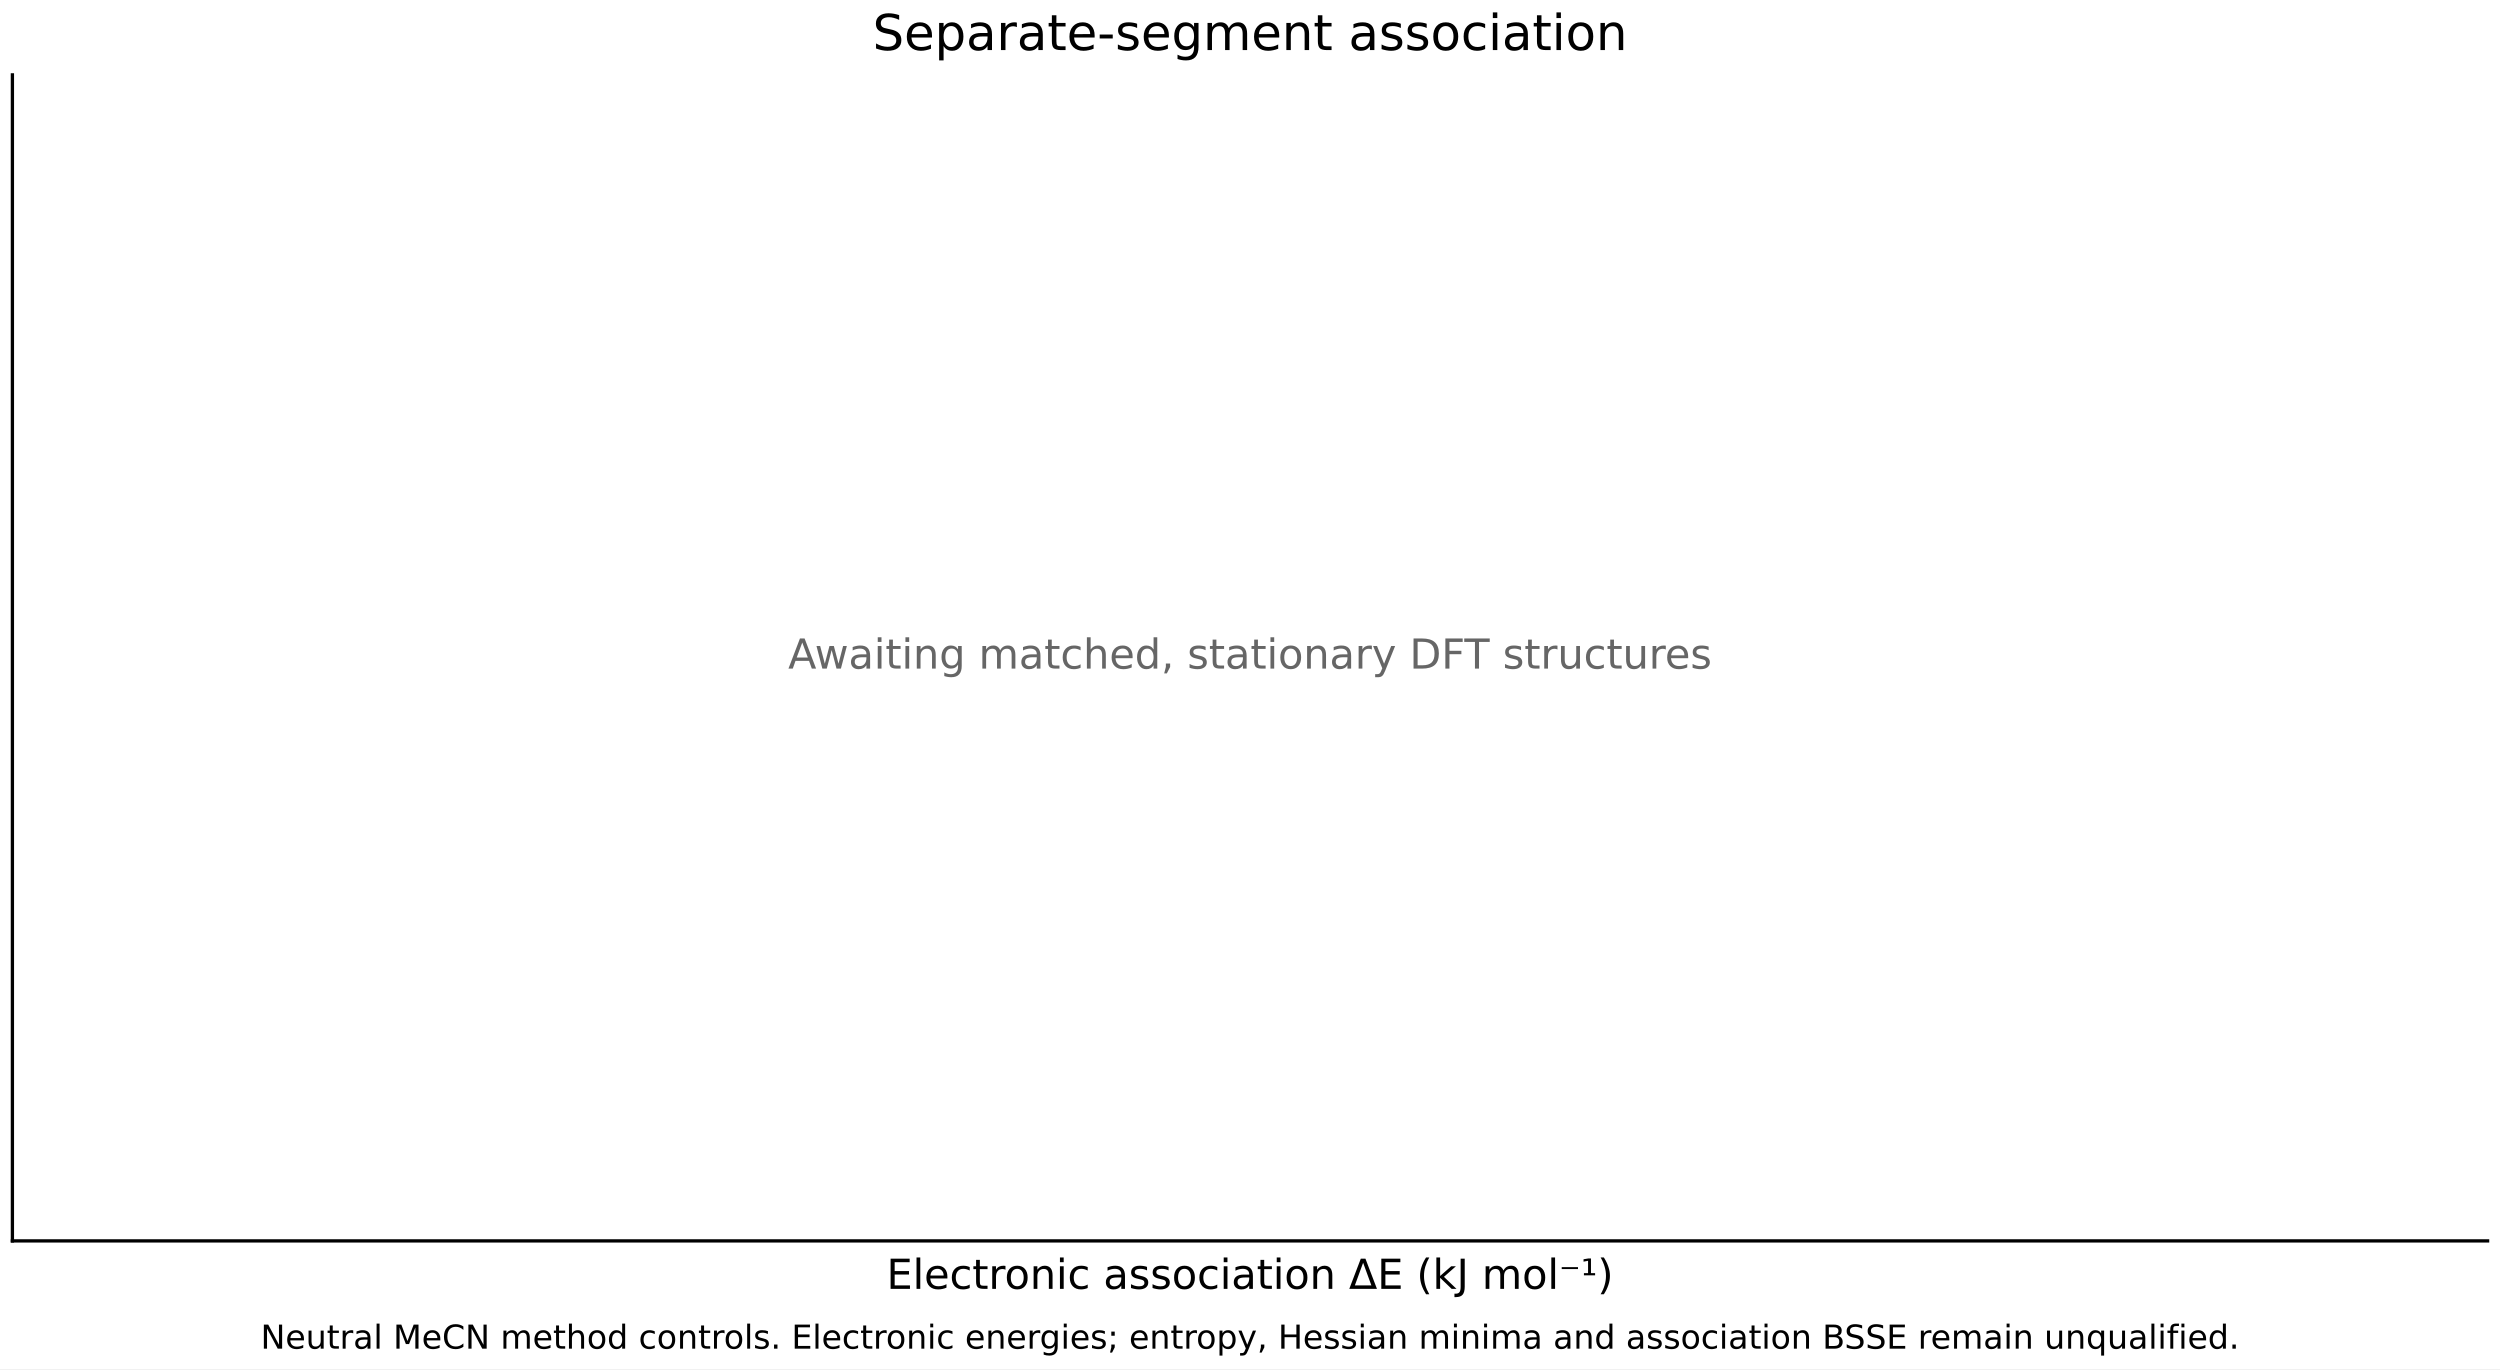
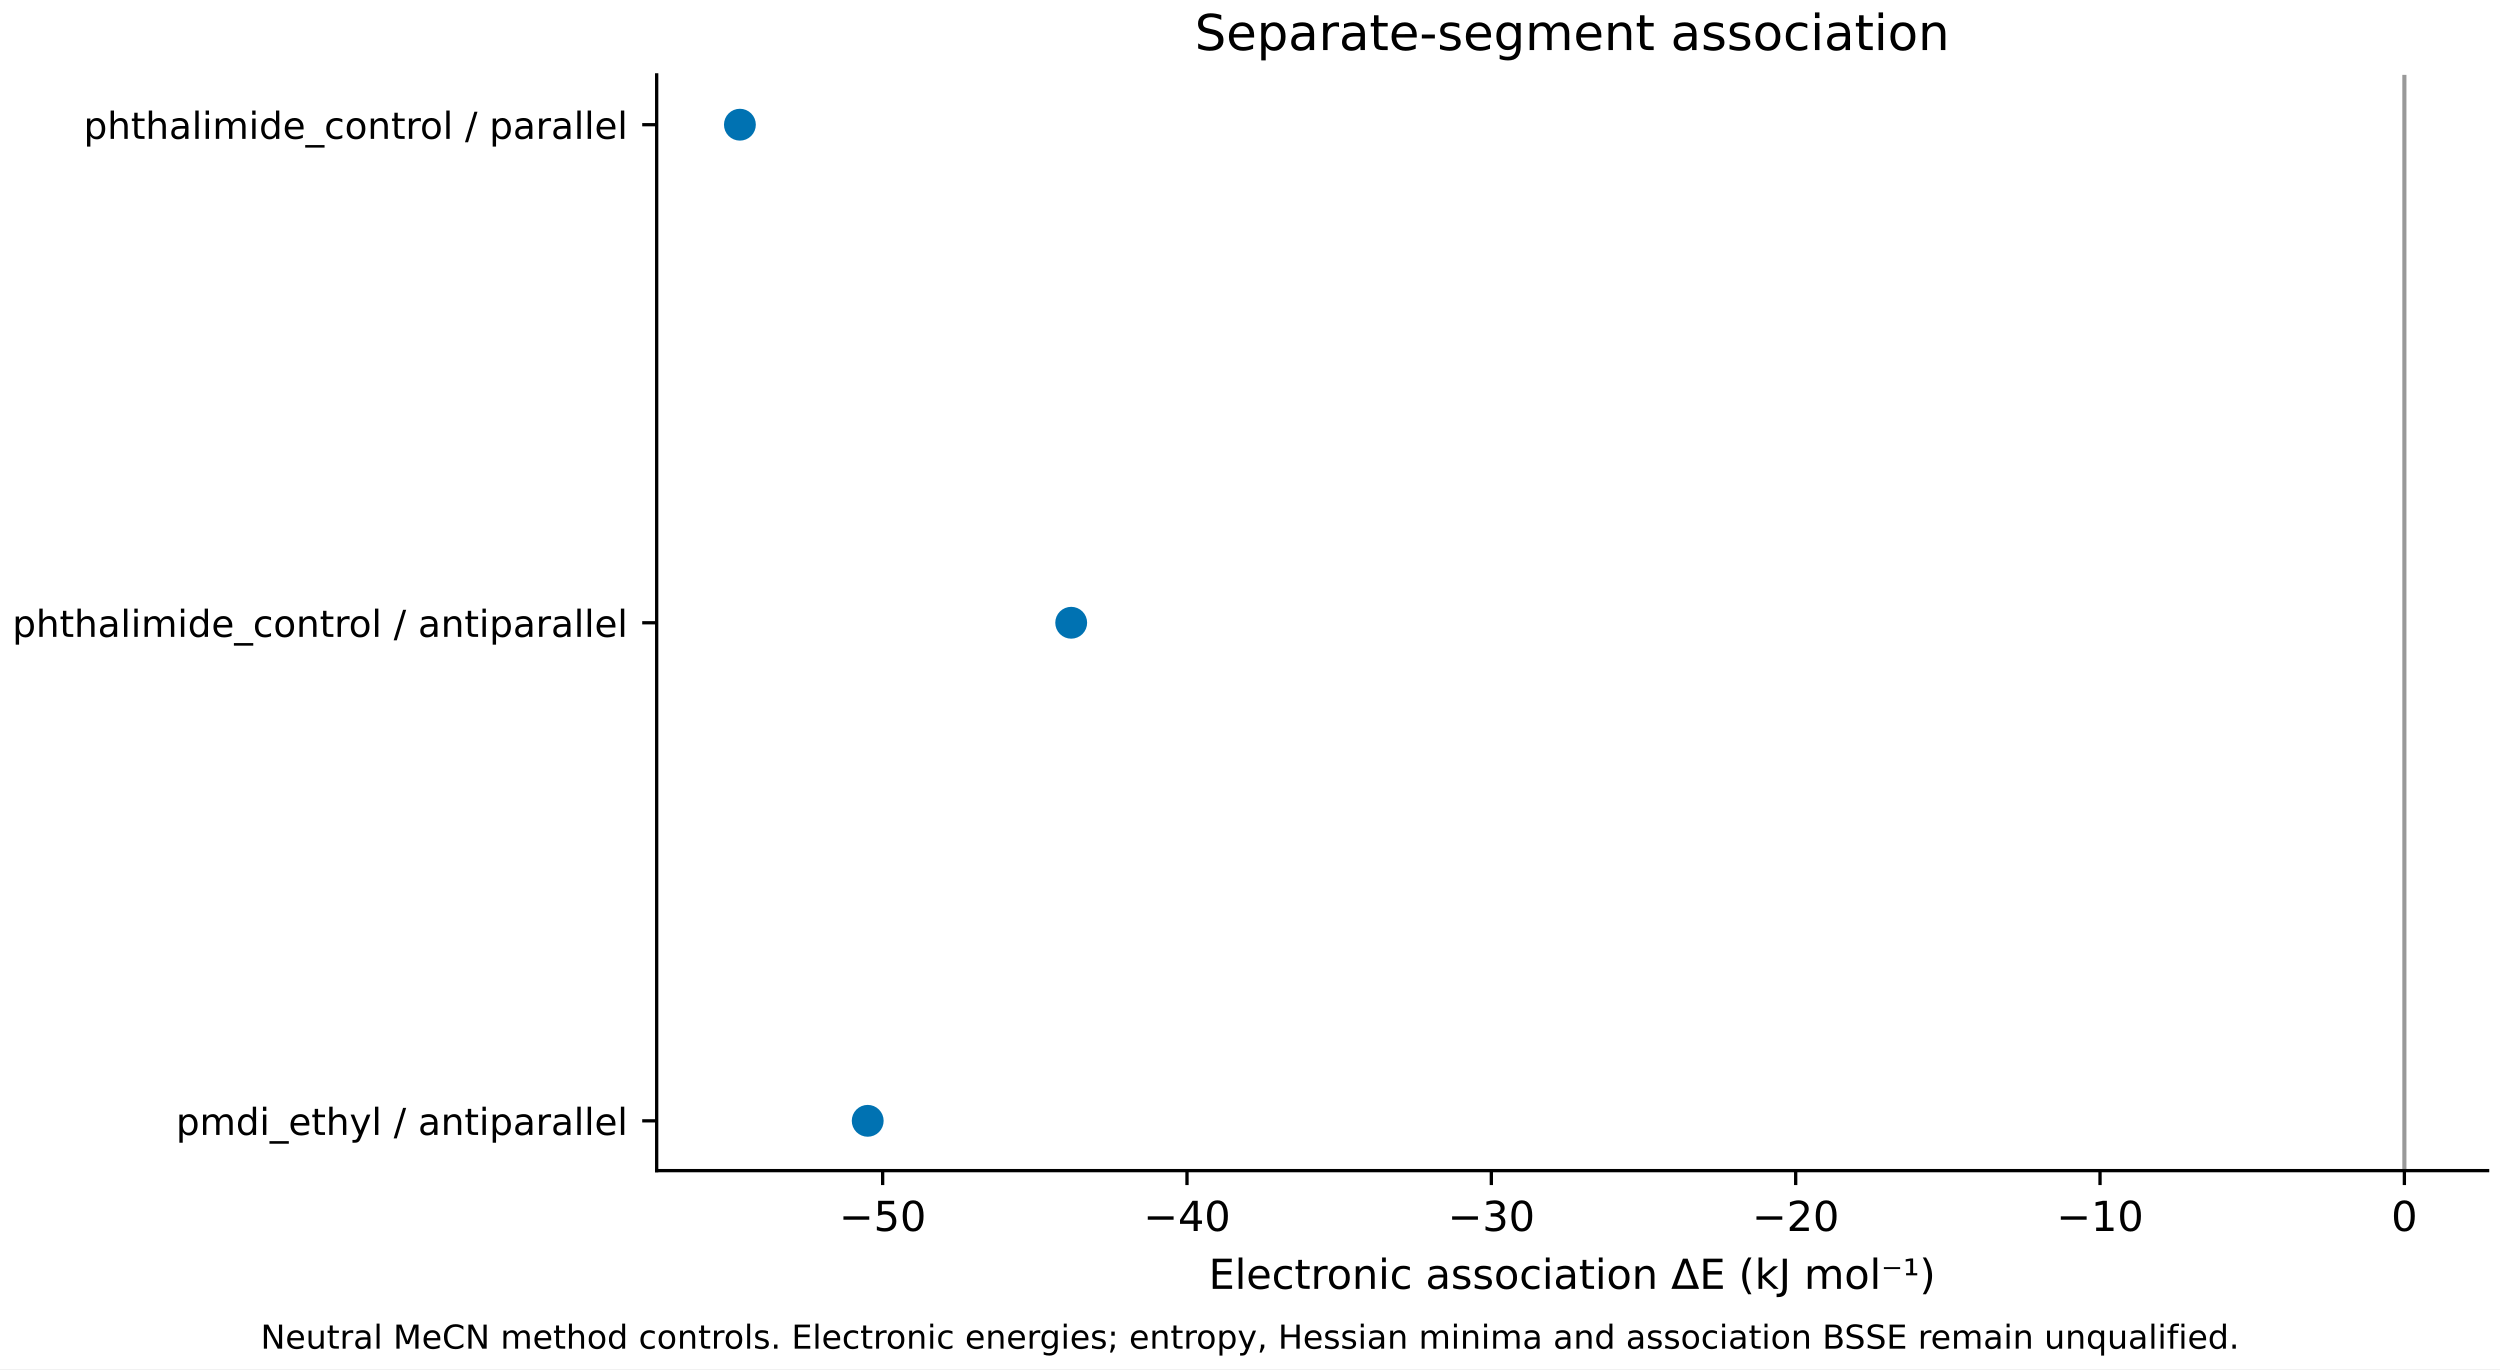
- <svg xmlns="http://www.w3.org/2000/svg" width="604.8pt" height="331.2pt" viewBox="0 0 604.8 331.2" version="1.1">
+ <svg xmlns="http://www.w3.org/2000/svg" xmlns:xlink="http://www.w3.org/1999/xlink" width="604.8pt" height="331.2pt" viewBox="0 0 604.8 331.2" version="1.1">
  <defs>
    <style type="text/css">*{stroke-linejoin: round; stroke-linecap: butt}</style>
  </defs>
  <g id="figure_1">
    <g id="patch_1">
      <path d="M 0 331.2  L 604.8 331.2  L 604.8 0  L 0 0  z " style="fill: #ffffff" />
    </g>
    <g id="axes_1">
      <g id="patch_2">
-         <path d="M 3 300.198  L 601.8 300.198  L 601.8 18.118  L 3 18.118  z " style="fill: #ffffff" />
+         <path d="M 158.863 283.198  L 601.8 283.198  L 601.8 18.118  L 158.863 18.118  z " style="fill: #ffffff" />
+       </g>
+       <g id="PathCollection_1">
+         <defs>
+           <path id="mebf9f51e1e" d="M 0 3.354  C 0.89 3.354 1.743 3.001 2.372 2.372  C 3.001 1.743 3.354 0.89 3.354 0  C 3.354 -0.89 3.001 -1.743 2.372 -2.372  C 1.743 -3.001 0.89 -3.354 0 -3.354  C -0.89 -3.354 -1.743 -3.001 -2.372 -2.372  C -3.001 -1.743 -3.354 -0.89 -3.354 0  C -3.354 0.89 -3.001 1.743 -2.372 2.372  C -1.743 3.001 -0.89 3.354 0 3.354  z " style="stroke: #0072b2" />
+         </defs>
+         <g clip-path="url(#pdc19d84eaa)">
+           <use xlink:href="#mebf9f51e1e" x="178.997" y="30.167" style="fill: #0072b2; stroke: #0072b2" />
+           <use xlink:href="#mebf9f51e1e" x="259.145" y="150.658" style="fill: #0072b2; stroke: #0072b2" />
+           <use xlink:href="#mebf9f51e1e" x="209.916" y="271.149" style="fill: #0072b2; stroke: #0072b2" />
+         </g>
      </g>
      <g id="matplotlib.axis_1">
-         <g id="text_1">
-           <text style="font-size: 10px; font-family: 'DejaVu Sans'; text-anchor: middle" x="302.4" y="311.796" transform="rotate(-0 302.4 311.7963)">Electronic association ΔE (kJ mol⁻¹)</text>
+         <g id="xtick_1">
+           <g id="line2d_1">
+             <defs>
+               <path id="ma4c416a61c" d="M 0 0  L 0 3.5  " style="stroke: #000000; stroke-width: 0.8" />
+             </defs>
+             <g>
+               <use xlink:href="#ma4c416a61c" x="213.531" y="283.198" style="stroke: #000000; stroke-width: 0.8" />
+             </g>
+           </g>
+           <g id="text_1">
+             <text style="font-size: 10px; font-family: 'DejaVu Sans'; text-anchor: middle" x="213.531" y="297.796" transform="rotate(-0 213.5313 297.7955)">−50</text>
+           </g>
+         </g>
+         <g id="xtick_2">
+           <g id="line2d_2">
+             <g>
+               <use xlink:href="#ma4c416a61c" x="287.158" y="283.198" style="stroke: #000000; stroke-width: 0.8" />
+             </g>
+           </g>
+           <g id="text_2">
+             <text style="font-size: 10px; font-family: 'DejaVu Sans'; text-anchor: middle" x="287.158" y="297.796" transform="rotate(-0 287.1583 297.7955)">−40</text>
+           </g>
+         </g>
+         <g id="xtick_3">
+           <g id="line2d_3">
+             <g>
+               <use xlink:href="#ma4c416a61c" x="360.785" y="283.198" style="stroke: #000000; stroke-width: 0.8" />
+             </g>
+           </g>
+           <g id="text_3">
+             <text style="font-size: 10px; font-family: 'DejaVu Sans'; text-anchor: middle" x="360.785" y="297.796" transform="rotate(-0 360.7853 297.7955)">−30</text>
+           </g>
+         </g>
+         <g id="xtick_4">
+           <g id="line2d_4">
+             <g>
+               <use xlink:href="#ma4c416a61c" x="434.412" y="283.198" style="stroke: #000000; stroke-width: 0.8" />
+             </g>
+           </g>
+           <g id="text_4">
+             <text style="font-size: 10px; font-family: 'DejaVu Sans'; text-anchor: middle" x="434.412" y="297.796" transform="rotate(-0 434.4123 297.7955)">−20</text>
+           </g>
+         </g>
+         <g id="xtick_5">
+           <g id="line2d_5">
+             <g>
+               <use xlink:href="#ma4c416a61c" x="508.039" y="283.198" style="stroke: #000000; stroke-width: 0.8" />
+             </g>
+           </g>
+           <g id="text_5">
+             <text style="font-size: 10px; font-family: 'DejaVu Sans'; text-anchor: middle" x="508.039" y="297.796" transform="rotate(-0 508.0393 297.7955)">−10</text>
+           </g>
+         </g>
+         <g id="xtick_6">
+           <g id="line2d_6">
+             <g>
+               <use xlink:href="#ma4c416a61c" x="581.666" y="283.198" style="stroke: #000000; stroke-width: 0.8" />
+             </g>
+           </g>
+           <g id="text_6">
+             <text style="font-size: 10px; font-family: 'DejaVu Sans'; text-anchor: middle" x="581.666" y="297.796" transform="rotate(-0 581.6663 297.7955)">0</text>
+           </g>
+         </g>
+         <g id="text_7">
+           <text style="font-size: 10px; font-family: 'DejaVu Sans'; text-anchor: middle" x="380.331" y="311.796" transform="rotate(-0 380.3314 311.7963)">Electronic association ΔE (kJ mol⁻¹)</text>
        </g>
      </g>
-       <g id="matplotlib.axis_2" />
+       <g id="matplotlib.axis_2">
+         <g id="ytick_1">
+           <g id="line2d_7">
+             <defs>
+               <path id="m0f0a054271" d="M 0 0  L -3.5 0  " style="stroke: #000000; stroke-width: 0.8" />
+             </defs>
+             <g>
+               <use xlink:href="#m0f0a054271" x="158.863" y="30.167" style="stroke: #000000; stroke-width: 0.8" />
+             </g>
+           </g>
+           <g id="text_8">
+             <text style="font-size: 9px; font-family: 'DejaVu Sans'; text-anchor: end" x="151.863" y="33.587" transform="rotate(-0 151.8631 33.58673)">phthalimide_control / parallel</text>
+           </g>
+         </g>
+         <g id="ytick_2">
+           <g id="line2d_8">
+             <g>
+               <use xlink:href="#m0f0a054271" x="158.863" y="150.658" style="stroke: #000000; stroke-width: 0.8" />
+             </g>
+           </g>
+           <g id="text_9">
+             <text style="font-size: 9px; font-family: 'DejaVu Sans'; text-anchor: end" x="151.863" y="154.077" transform="rotate(-0 151.8631 154.0774)">phthalimide_control / antiparallel</text>
+           </g>
+         </g>
+         <g id="ytick_3">
+           <g id="line2d_9">
+             <g>
+               <use xlink:href="#m0f0a054271" x="158.863" y="271.149" style="stroke: #000000; stroke-width: 0.8" />
+             </g>
+           </g>
+           <g id="text_10">
+             <text style="font-size: 9px; font-family: 'DejaVu Sans'; text-anchor: end" x="151.863" y="274.568" transform="rotate(-0 151.8631 274.5681)">pmdi_ethyl / antiparallel</text>
+           </g>
+         </g>
+       </g>
+       <g id="line2d_10">
+         <path d="M 581.666 283.198  L 581.666 18.118  " clip-path="url(#pdc19d84eaa)" style="fill: none; stroke: #999999; stroke-linecap: square" />
+       </g>
      <g id="patch_3">
-         <path d="M 3 300.198  L 3 18.118  " style="fill: none; stroke: #000000; stroke-width: 0.8; stroke-linejoin: miter; stroke-linecap: square" />
+         <path d="M 158.863 283.198  L 158.863 18.118  " style="fill: none; stroke: #000000; stroke-width: 0.8; stroke-linejoin: miter; stroke-linecap: square" />
      </g>
      <g id="patch_4">
-         <path d="M 3 300.198  L 601.8 300.198  " style="fill: none; stroke: #000000; stroke-width: 0.8; stroke-linejoin: miter; stroke-linecap: square" />
+         <path d="M 158.863 283.198  L 601.8 283.198  " style="fill: none; stroke: #000000; stroke-width: 0.8; stroke-linejoin: miter; stroke-linecap: square" />
      </g>
-       <g id="text_2">
-         <text style="font-size: 10px; font-family: 'DejaVu Sans'; text-anchor: middle; fill: #666666" x="302.4" y="161.756" transform="rotate(-0 302.4 161.7562)">Awaiting matched, stationary DFT structures</text>
-       </g>
-       <g id="text_3">
-         <text style="font-size: 12px; font-family: 'DejaVu Sans'; text-anchor: middle" x="302.4" y="12.118" transform="rotate(-0 302.4 12.11837)">Separate-segment association</text>
+       <g id="text_11">
+         <text style="font-size: 12px; font-family: 'DejaVu Sans'; text-anchor: middle" x="380.331" y="12.118" transform="rotate(-0 380.3314 12.11837)">Separate-segment association</text>
      </g>
    </g>
-     <g id="text_4">
+     <g id="text_12">
      <text style="font-size: 8px; font-family: 'DejaVu Sans'; text-anchor: middle" x="302.4" y="326.278" transform="rotate(-0 302.4 326.2779)">Neutral MeCN method controls. Electronic energies; entropy, Hessian minima and association BSSE remain unqualified.</text>
    </g>
  </g>
+   <defs>
+     <clipPath id="pdc19d84eaa">
+       <rect x="158.863" y="18.118" width="442.937" height="265.08" />
+     </clipPath>
+   </defs>
</svg>
